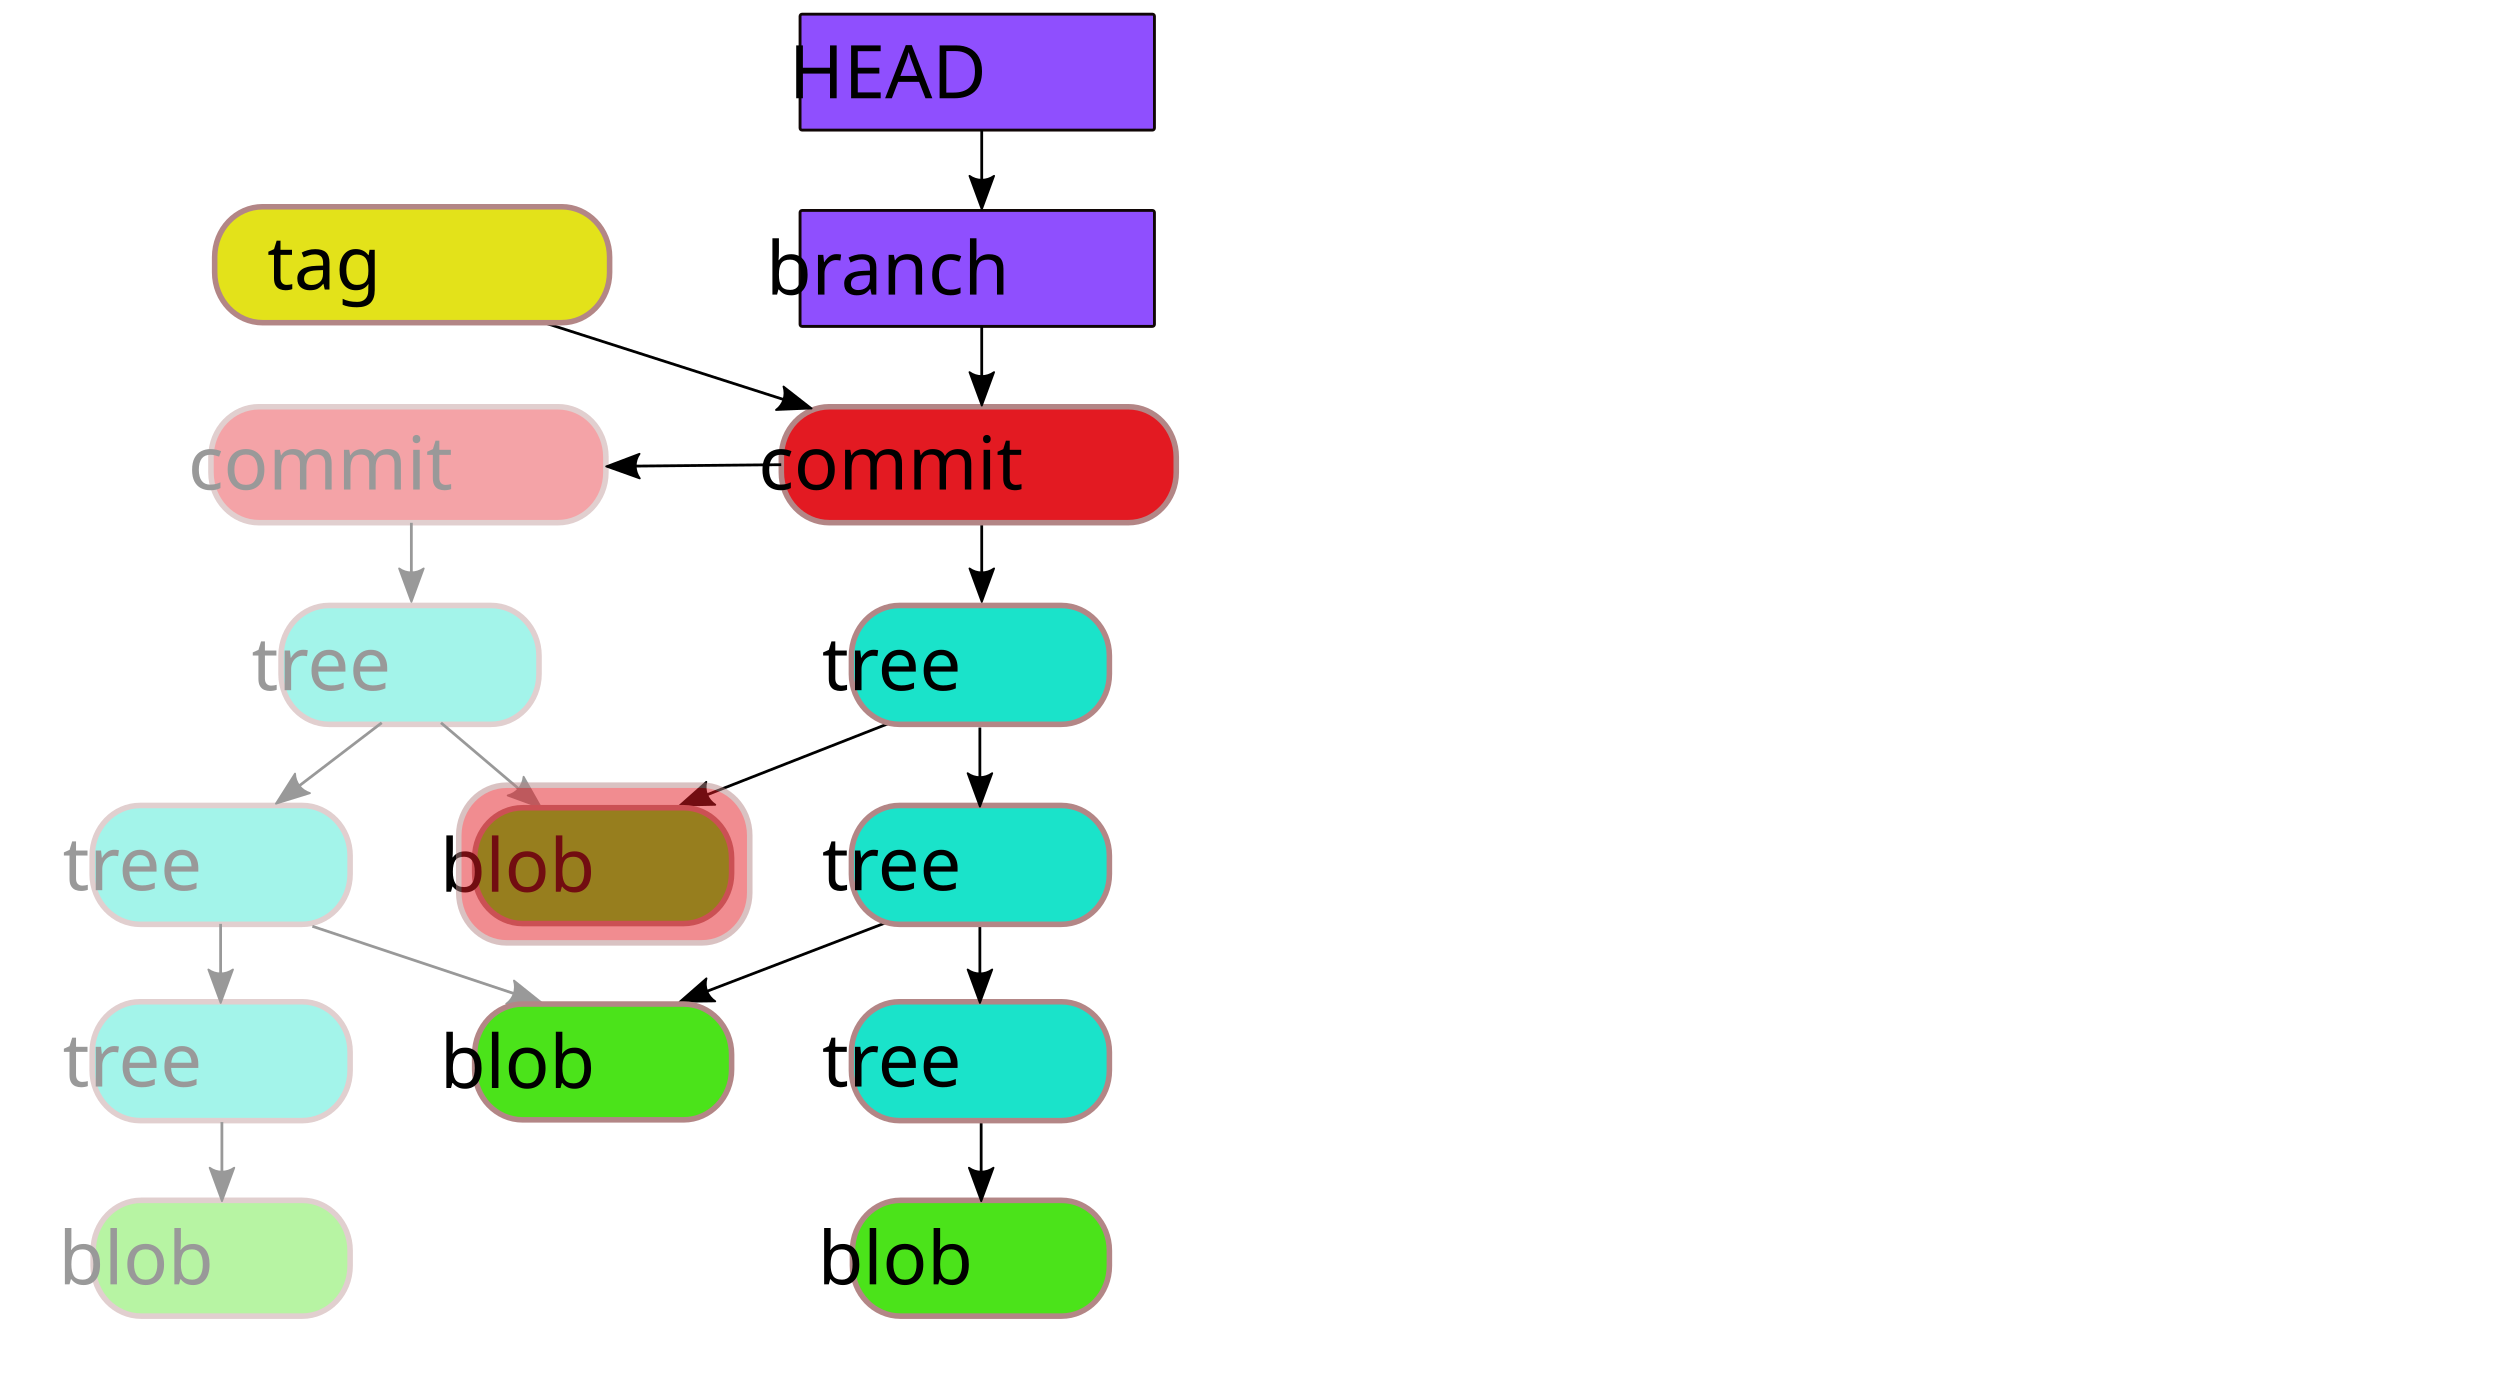
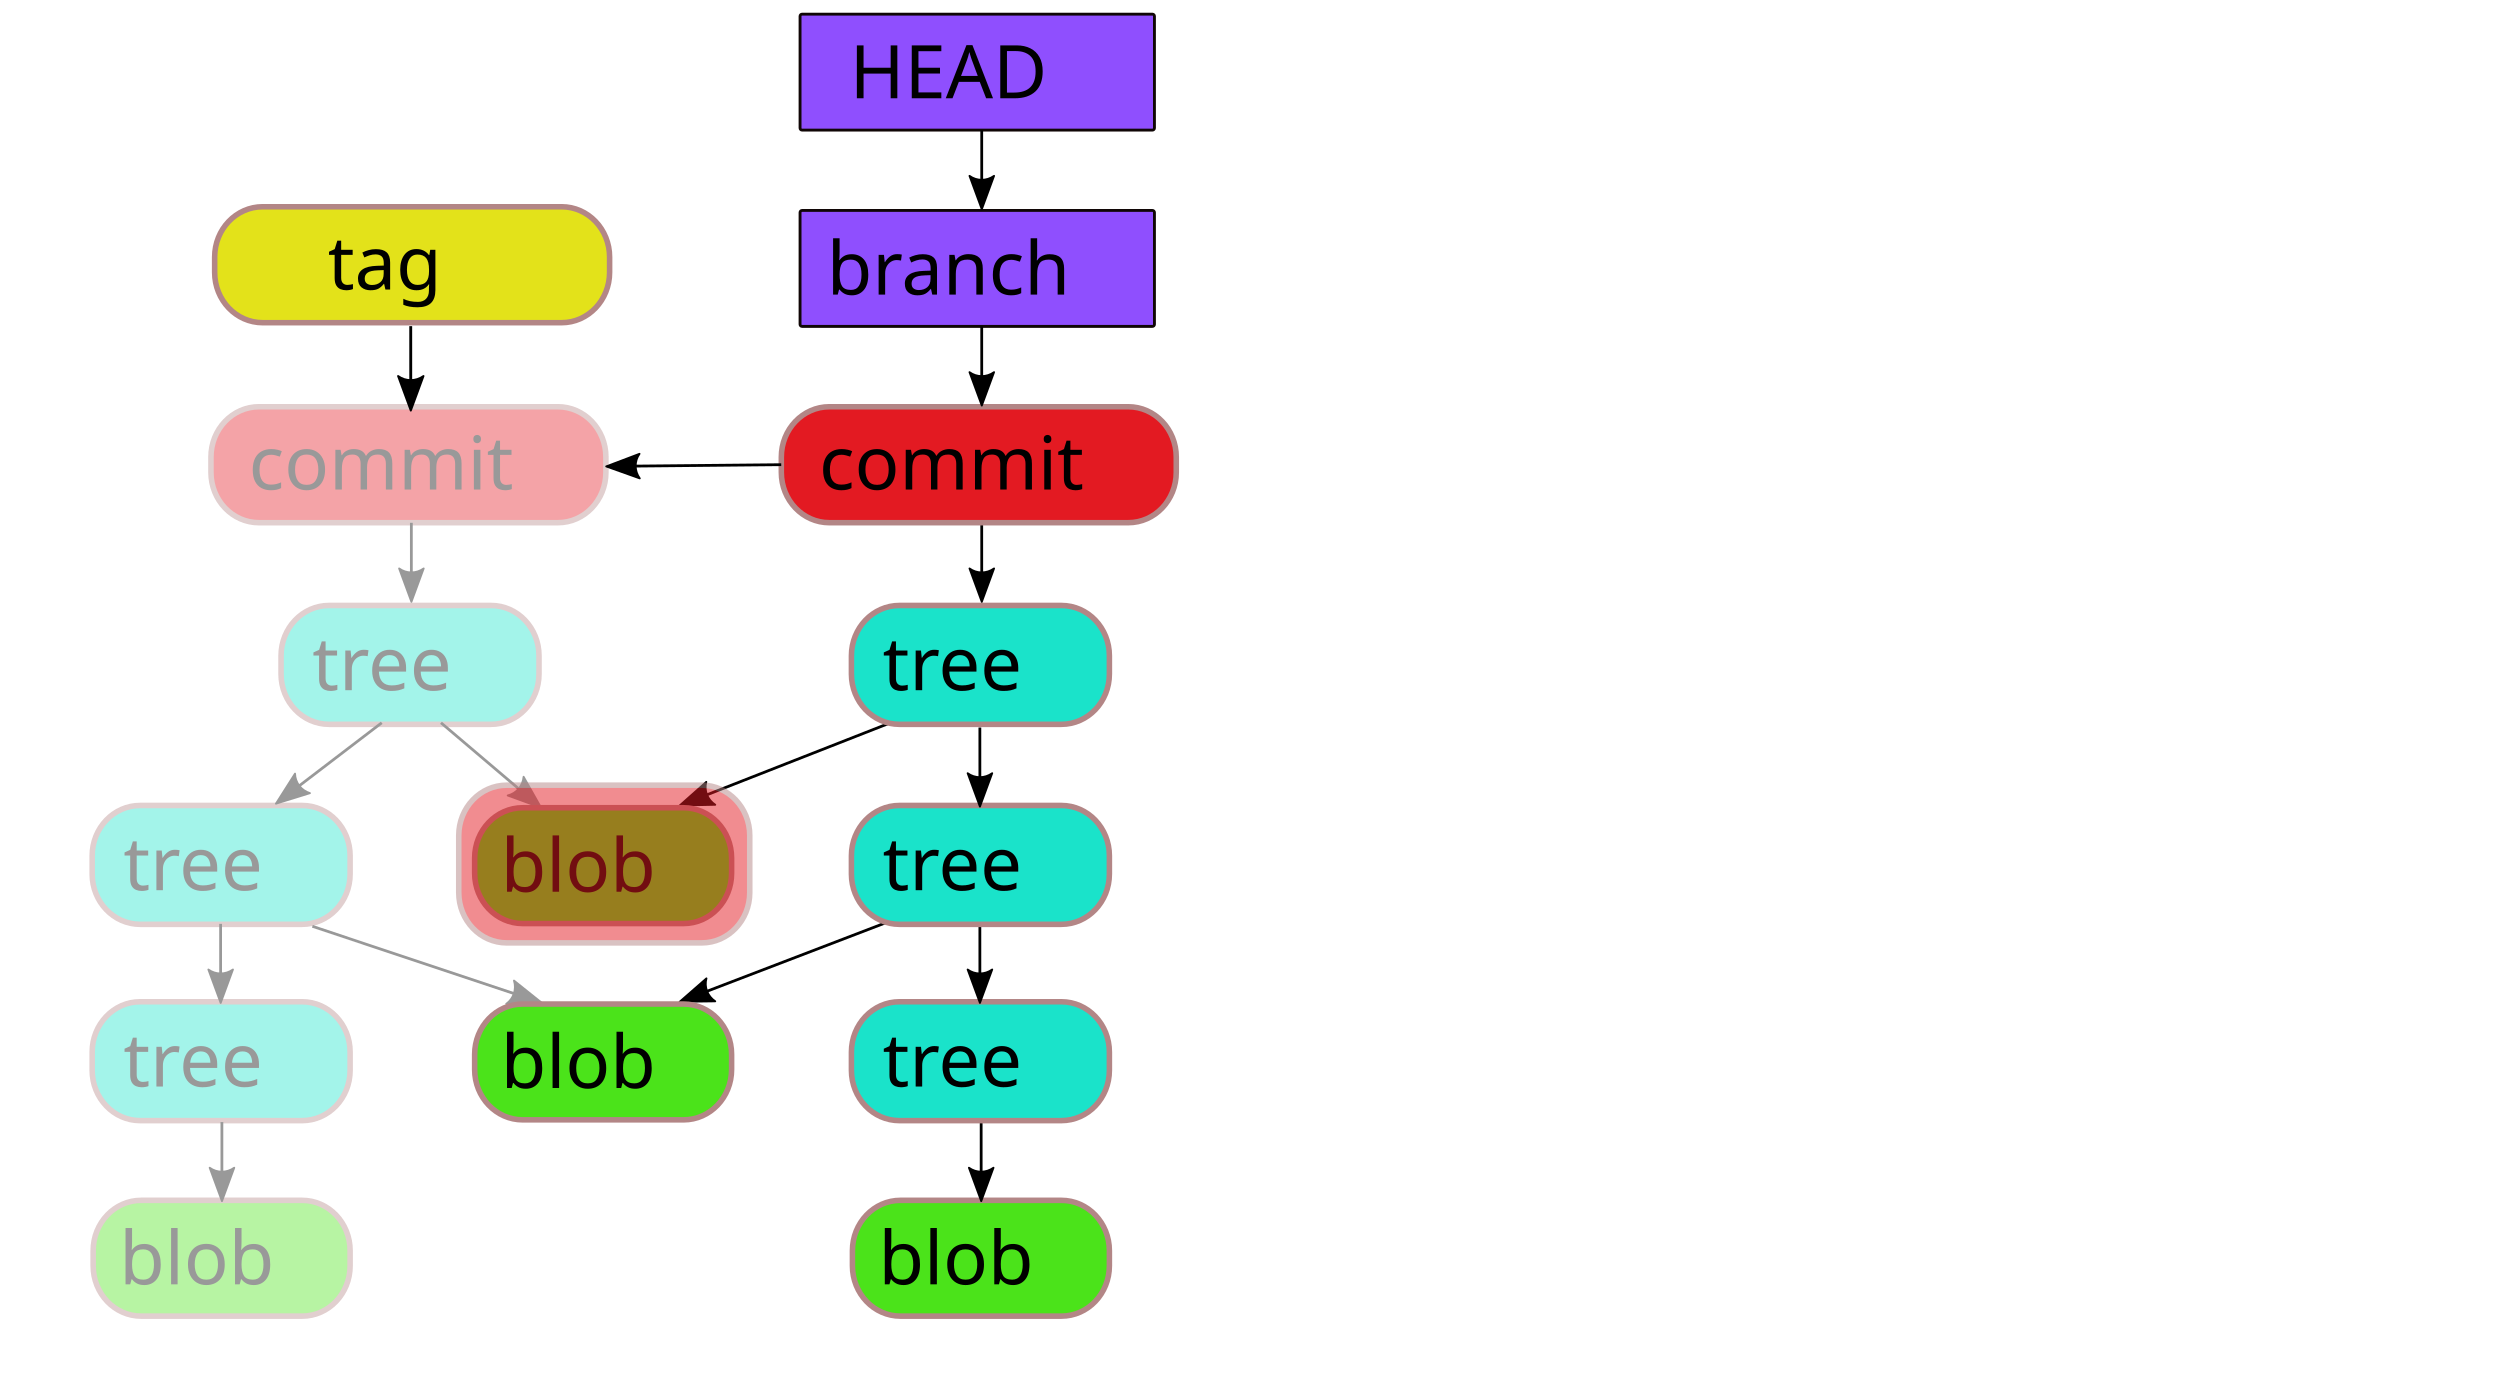
<svg xmlns="http://www.w3.org/2000/svg" width="1350" height="750" viewBox="0 0 1350 750" id="svg3459" version="1.1">
  <defs id="defs3461">
+     <marker style="overflow:visible" id="marker15177" refX="0" refY="0" orient="auto">
+       <path transform="matrix(-1.1,0,0,-1.1,-1.1,0)" d="M 8.719,4.034 -2.207,0.016 8.719,-4.002 c -1.745,2.372 -1.735,5.617 -6e-7,8.035 z" style="fill:#000000;fill-opacity:1;fill-rule:evenodd;stroke:#000000;stroke-width:0.625;stroke-linejoin:round;stroke-opacity:1" id="path15175" />
+     </marker>
    <marker orient="auto" refY="0" refX="0" id="marker7753" style="overflow:visible">
      <path id="path7755" style="fill:#000000;fill-opacity:1;fill-rule:evenodd;stroke:#000000;stroke-width:0.625;stroke-linejoin:round;stroke-opacity:1" d="M 8.719,4.034 -2.207,0.016 8.719,-4.002 c -1.745,2.372 -1.735,5.617 -6e-7,8.035 z" transform="matrix(-1.1,0,0,-1.1,-1.1,0)" />
    </marker>
    <marker style="overflow:visible" id="marker7669" refX="0" refY="0" orient="auto">
      <path transform="matrix(-1.1,0,0,-1.1,-1.1,0)" d="M 8.719,4.034 -2.207,0.016 8.719,-4.002 c -1.745,2.372 -1.735,5.617 -6e-7,8.035 z" style="fill:#000000;fill-opacity:1;fill-rule:evenodd;stroke:#000000;stroke-width:0.625;stroke-linejoin:round;stroke-opacity:1" id="path7671" />
    </marker>
    <marker orient="auto" refY="0" refX="0" id="marker6457" style="overflow:visible">
      <path id="path6459" style="fill:#000000;fill-opacity:1;fill-rule:evenodd;stroke:#000000;stroke-width:0.625;stroke-linejoin:round;stroke-opacity:1" d="M 8.719,4.034 -2.207,0.016 8.719,-4.002 c -1.745,2.372 -1.735,5.617 -6e-7,8.035 z" transform="matrix(-1.1,0,0,-1.1,-1.1,0)" />
    </marker>
    <marker style="overflow:visible" id="marker6379" refX="0" refY="0" orient="auto">
      <path transform="matrix(-1.1,0,0,-1.1,-1.1,0)" d="M 8.719,4.034 -2.207,0.016 8.719,-4.002 c -1.745,2.372 -1.735,5.617 -6e-7,8.035 z" style="fill:#000000;fill-opacity:1;fill-rule:evenodd;stroke:#000000;stroke-width:0.625;stroke-linejoin:round;stroke-opacity:1" id="path6381" />
    </marker>
    <marker style="overflow:visible" id="marker6309" refX="0" refY="0" orient="auto">
      <path transform="matrix(-1.1,0,0,-1.1,-1.1,0)" d="M 8.719,4.034 -2.207,0.016 8.719,-4.002 c -1.745,2.372 -1.735,5.617 -6e-7,8.035 z" style="fill:#000000;fill-opacity:1;fill-rule:evenodd;stroke:#000000;stroke-width:0.625;stroke-linejoin:round;stroke-opacity:1" id="path6311" />
    </marker>
    <marker style="overflow:visible" id="marker5705" refX="0" refY="0" orient="auto">
      <path transform="matrix(-1.1,0,0,-1.1,-1.1,0)" d="M 8.719,4.034 -2.207,0.016 8.719,-4.002 c -1.745,2.372 -1.735,5.617 -6e-7,8.035 z" style="fill:#000000;fill-opacity:1;fill-rule:evenodd;stroke:#000000;stroke-width:0.625;stroke-linejoin:round;stroke-opacity:1" id="path5707" />
    </marker>
    <marker orient="auto" refY="0" refX="0" id="marker4635" style="overflow:visible">
      <path id="path4637" style="fill:#000000;fill-opacity:1;fill-rule:evenodd;stroke:#000000;stroke-width:0.625;stroke-linejoin:round;stroke-opacity:1" d="M 8.719,4.034 -2.207,0.016 8.719,-4.002 c -1.745,2.372 -1.735,5.617 -6e-7,8.035 z" transform="matrix(-1.1,0,0,-1.1,-1.1,0)" />
    </marker>
    <marker style="overflow:visible" id="marker4587" refX="0" refY="0" orient="auto">
      <path transform="matrix(-1.1,0,0,-1.1,-1.1,0)" d="M 8.719,4.034 -2.207,0.016 8.719,-4.002 c -1.745,2.372 -1.735,5.617 -6e-7,8.035 z" style="fill:#000000;fill-opacity:1;fill-rule:evenodd;stroke:#000000;stroke-width:0.625;stroke-linejoin:round;stroke-opacity:1" id="path4589" />
    </marker>
    <marker style="overflow:visible" id="marker4547" refX="0" refY="0" orient="auto">
      <path transform="matrix(-1.1,0,0,-1.1,-1.1,0)" d="M 8.719,4.034 -2.207,0.016 8.719,-4.002 c -1.745,2.372 -1.735,5.617 -6e-7,8.035 z" style="fill:#000000;fill-opacity:1;fill-rule:evenodd;stroke:#000000;stroke-width:0.625;stroke-linejoin:round;stroke-opacity:1" id="path4549" />
    </marker>
    <marker style="overflow:visible" id="marker10796-1" refX="0" refY="0" orient="auto">
      <path transform="matrix(-1.1,0,0,-1.1,-1.1,0)" d="M 8.719,4.034 -2.207,0.016 8.719,-4.002 c -1.745,2.372 -1.735,5.617 -6e-7,8.035 z" style="fill:#000000;fill-opacity:1;fill-rule:evenodd;stroke:#000000;stroke-width:0.625;stroke-linejoin:round;stroke-opacity:1" id="path10798-8" />
    </marker>
    <marker orient="auto" refY="0" refX="0" id="marker12210" style="overflow:visible">
      <path id="path12212" style="fill:#000000;fill-opacity:1;fill-rule:evenodd;stroke:#000000;stroke-width:0.625;stroke-linejoin:round;stroke-opacity:1" d="M 8.719,4.034 -2.207,0.016 8.719,-4.002 c -1.745,2.372 -1.735,5.617 -6e-7,8.035 z" transform="matrix(-1.1,0,0,-1.1,-1.1,0)" />
    </marker>
    <marker orient="auto" refY="0" refX="0" id="marker12210-7" style="overflow:visible">
      <path id="path12212-5" style="fill:#000000;fill-opacity:1;fill-rule:evenodd;stroke:#000000;stroke-width:0.625;stroke-linejoin:round;stroke-opacity:1" d="M 8.719,4.034 -2.207,0.016 8.719,-4.002 c -1.745,2.372 -1.735,5.617 -6e-7,8.035 z" transform="matrix(-1.1,0,0,-1.1,-1.1,0)" />
    </marker>
+     <marker style="overflow:visible" id="marker15177-3" refX="0" refY="0" orient="auto">
+       <path transform="matrix(-1.1,0,0,-1.1,-1.1,0)" d="M 8.719,4.034 -2.207,0.016 8.719,-4.002 c -1.745,2.372 -1.735,5.617 -6e-7,8.035 z" style="fill:#000000;fill-opacity:1;fill-rule:evenodd;stroke:#000000;stroke-width:0.625;stroke-linejoin:round;stroke-opacity:1" id="path15175-6" />
+     </marker>
  </defs>
  <g id="layer1" transform="translate(0,-302.3622)">
    <g id="g3659" style="opacity:0.4">
      <g id="g3825">
        <rect ry="27.163" rx="25.911" y="950.542" x="50.312" height="62.535" width="138.75" id="rect6905-7-9" style="opacity:1;fill:#4be31a;fill-opacity:1;stroke:#b38686;stroke-width:3;stroke-linejoin:round;stroke-miterlimit:4;stroke-dasharray:none;stroke-opacity:1" />
-         <text xml:space="preserve" style="font-style:normal;font-weight:normal;font-size:40px;line-height:125%;font-family:sans-serif;text-align:center;letter-spacing:0px;word-spacing:0px;text-anchor:middle;fill:#000000;fill-opacity:1;stroke:none;stroke-width:1px;stroke-linecap:butt;stroke-linejoin:miter;stroke-opacity:1" x="120.289" y="995.889" id="text3776">
-           <tspan id="tspan3778" x="120.289" y="995.889">blob</tspan>
+         <text xml:space="preserve" style="font-style:normal;font-weight:normal;line-height:0%;font-family:sans-serif;text-align:center;letter-spacing:0px;word-spacing:0px;text-anchor:middle;fill:#000000;fill-opacity:1;stroke:none;stroke-width:1px;stroke-linecap:butt;stroke-linejoin:miter;stroke-opacity:1" x="120.289" y="995.889" id="text3776">
+           <tspan id="tspan3778" x="120.289" y="995.889" style="font-size:40px;line-height:1.25">blob</tspan>
        </text>
      </g>
      <g id="g3833">
        <rect style="opacity:1;fill:#1ae3ca;fill-opacity:1;stroke:#b38686;stroke-width:3;stroke-linejoin:round;stroke-miterlimit:4;stroke-dasharray:none;stroke-opacity:1" id="rect6889" width="139.294" height="64.186" x="49.768" y="843.311" rx="25.911" ry="27.163" />
-         <text xml:space="preserve" style="font-style:normal;font-weight:normal;font-size:40px;line-height:125%;font-family:sans-serif;letter-spacing:0px;word-spacing:0px;fill:#000000;fill-opacity:1;stroke:none;stroke-width:1px;stroke-linecap:butt;stroke-linejoin:miter;stroke-opacity:1" x="118.292" y="889.081" id="text3789">
-           <tspan style="text-align:center;text-anchor:middle" id="tspan3791" x="118.292" y="889.081">tree</tspan>
+         <text xml:space="preserve" style="font-style:normal;font-weight:normal;line-height:0%;font-family:sans-serif;letter-spacing:0px;word-spacing:0px;fill:#000000;fill-opacity:1;stroke:none;stroke-width:1px;stroke-linecap:butt;stroke-linejoin:miter;stroke-opacity:1" x="118.292" y="889.081" id="text3789">
+           <tspan style="font-size:40px;line-height:1.25;text-align:center;text-anchor:middle" id="tspan3791" x="118.292" y="889.081">tree</tspan>
        </text>
      </g>
      <g transform="translate(0,-106)" id="g3838">
        <rect ry="27.163" rx="25.911" y="843.311" x="49.768" height="64.186" width="139.294" id="rect3840" style="opacity:1;fill:#1ae3ca;fill-opacity:1;stroke:#b38686;stroke-width:3;stroke-linejoin:round;stroke-miterlimit:4;stroke-dasharray:none;stroke-opacity:1" />
-         <text id="text3842" y="889.081" x="118.292" style="font-style:normal;font-weight:normal;font-size:40px;line-height:125%;font-family:sans-serif;letter-spacing:0px;word-spacing:0px;fill:#000000;fill-opacity:1;stroke:none;stroke-width:1px;stroke-linecap:butt;stroke-linejoin:miter;stroke-opacity:1" xml:space="preserve">
-           <tspan y="889.081" x="118.292" id="tspan3844" style="text-align:center;text-anchor:middle">tree</tspan>
+         <text id="text3842" y="889.081" x="118.292" style="font-style:normal;font-weight:normal;line-height:0%;font-family:sans-serif;letter-spacing:0px;word-spacing:0px;fill:#000000;fill-opacity:1;stroke:none;stroke-width:1px;stroke-linecap:butt;stroke-linejoin:miter;stroke-opacity:1" xml:space="preserve">
+           <tspan y="889.081" x="118.292" id="tspan3844" style="font-size:40px;line-height:1.25;text-align:center;text-anchor:middle">tree</tspan>
        </text>
      </g>
      <g id="g3846" transform="translate(102,-214)">
        <rect style="opacity:1;fill:#1ae3ca;fill-opacity:1;stroke:#b38686;stroke-width:3;stroke-linejoin:round;stroke-miterlimit:4;stroke-dasharray:none;stroke-opacity:1" id="rect3848" width="139.294" height="64.186" x="49.768" y="843.311" rx="25.911" ry="27.163" />
-         <text xml:space="preserve" style="font-style:normal;font-weight:normal;font-size:40px;line-height:125%;font-family:sans-serif;letter-spacing:0px;word-spacing:0px;fill:#000000;fill-opacity:1;stroke:none;stroke-width:1px;stroke-linecap:butt;stroke-linejoin:miter;stroke-opacity:1" x="118.292" y="889.081" id="text3850">
-           <tspan style="text-align:center;text-anchor:middle" id="tspan3852" x="118.292" y="889.081">tree</tspan>
+         <text xml:space="preserve" style="font-style:normal;font-weight:normal;line-height:0%;font-family:sans-serif;letter-spacing:0px;word-spacing:0px;fill:#000000;fill-opacity:1;stroke:none;stroke-width:1px;stroke-linecap:butt;stroke-linejoin:miter;stroke-opacity:1" x="118.292" y="889.081" id="text3850">
+           <tspan style="font-size:40px;line-height:1.25;text-align:center;text-anchor:middle" id="tspan3852" x="118.292" y="889.081">tree</tspan>
        </text>
      </g>
      <g id="g3891">
        <rect style="opacity:1;fill:#e31a22;fill-opacity:1;stroke:#b38686;stroke-width:3;stroke-linejoin:round;stroke-miterlimit:4;stroke-dasharray:none;stroke-opacity:1" id="rect5641-3" width="213.264" height="62.611" x="113.918" y="522.007" rx="25.911" ry="27.163" />
-         <text xml:space="preserve" style="font-style:normal;font-weight:normal;font-size:40px;line-height:125%;font-family:sans-serif;letter-spacing:0px;word-spacing:0px;fill:#000000;fill-opacity:1;stroke:none;stroke-width:1px;stroke-linecap:butt;stroke-linejoin:miter;stroke-opacity:1" x="219.81" y="566.698" id="text3876">
-           <tspan id="tspan3878" x="219.81" y="566.698" style="text-align:center;text-anchor:middle">commit</tspan>
+         <text xml:space="preserve" style="font-style:normal;font-weight:normal;line-height:0%;font-family:sans-serif;letter-spacing:0px;word-spacing:0px;fill:#000000;fill-opacity:1;stroke:none;stroke-width:1px;stroke-linecap:butt;stroke-linejoin:miter;stroke-opacity:1" x="219.81" y="566.698" id="text3876">
+           <tspan id="tspan3878" x="219.81" y="566.698" style="font-size:40px;line-height:1.25;text-align:center;text-anchor:middle">commit</tspan>
        </text>
      </g>
      <path id="path12208-7" d="m 119.825,908.273 0.008,40.706" style="opacity:1;fill:none;fill-rule:evenodd;stroke:#000000;stroke-width:1.5;stroke-linecap:butt;stroke-linejoin:miter;stroke-miterlimit:4;stroke-dasharray:none;stroke-opacity:1;marker-end:url(#marker12210-7)" />
      <path style="opacity:1;fill:none;fill-rule:evenodd;stroke:#000000;stroke-width:1.5;stroke-linecap:butt;stroke-linejoin:miter;stroke-miterlimit:4;stroke-dasharray:none;stroke-opacity:1;marker-end:url(#marker12210-7)" d="m 119.127,801.233 0.008,40.706" id="path3927" />
      <path id="path3929" d="m 222.131,584.663 0.008,40.706" style="opacity:1;fill:none;fill-rule:evenodd;stroke:#000000;stroke-width:1.5;stroke-linecap:butt;stroke-linejoin:miter;stroke-miterlimit:4;stroke-dasharray:none;stroke-opacity:1;marker-end:url(#marker12210-7)" />
      <path style="opacity:1;fill:none;fill-rule:evenodd;stroke:#000000;stroke-width:1.5;stroke-linecap:butt;stroke-linejoin:miter;stroke-miterlimit:4;stroke-dasharray:none;stroke-opacity:1;marker-end:url(#marker12210-7)" d="m 238.131,692.663 52.528,44.613" id="path3937" />
      <path id="path3939" d="m 206.131,692.663 -55.55,42.443" style="opacity:1;fill:none;fill-rule:evenodd;stroke:#000000;stroke-width:1.5;stroke-linecap:butt;stroke-linejoin:miter;stroke-miterlimit:4;stroke-dasharray:none;stroke-opacity:1;marker-end:url(#marker12210-7)" />
      <path id="path3941" d="M 168.683,802.569 290.658,843.275" style="opacity:1;fill:none;fill-rule:evenodd;stroke:#000000;stroke-width:1.5;stroke-linecap:butt;stroke-linejoin:miter;stroke-miterlimit:4;stroke-dasharray:none;stroke-opacity:1;marker-end:url(#marker12210-7)" />
    </g>
  </g>
-   <g transform="translate(0,-302.3622)" id="g3415">
-     <g id="g8345">
-       <g transform="translate(410,0)" id="g3419">
+   <g transform="translate(0,-302.3622)" id="g3415" />
+   <g id="layer2">
+     <g id="g17821">
+       <g transform="translate(410,-302.3622)" id="g3419">
        <rect style="opacity:1;fill:#4be31a;fill-opacity:1;stroke:#b38686;stroke-width:3;stroke-linejoin:round;stroke-miterlimit:4;stroke-dasharray:none;stroke-opacity:1" id="rect3421" width="138.75" height="62.535" x="50.312" y="950.542" rx="25.911" ry="27.163" />
-         <text id="text3423" y="995.889" x="120.289" style="font-style:normal;font-weight:normal;font-size:40px;line-height:125%;font-family:sans-serif;text-align:center;letter-spacing:0px;word-spacing:0px;text-anchor:middle;fill:#000000;fill-opacity:1;stroke:none;stroke-width:1px;stroke-linecap:butt;stroke-linejoin:miter;stroke-opacity:1" xml:space="preserve">
-           <tspan y="995.889" x="120.289" id="tspan3425">blob</tspan>
+         <text id="text3423" y="995.889" x="120.289" style="font-style:normal;font-weight:normal;line-height:0%;font-family:sans-serif;text-align:center;letter-spacing:0px;word-spacing:0px;text-anchor:middle;fill:#000000;fill-opacity:1;stroke:none;stroke-width:1px;stroke-linecap:butt;stroke-linejoin:miter;stroke-opacity:1" xml:space="preserve">
+           <tspan y="995.889" x="120.289" id="tspan3425" style="font-size:40px;line-height:1.25">blob</tspan>
        </text>
      </g>
-       <path style="opacity:1;fill:none;fill-rule:evenodd;stroke:#000000;stroke-width:1.5;stroke-linecap:butt;stroke-linejoin:miter;stroke-miterlimit:4;stroke-dasharray:none;stroke-opacity:1;marker-end:url(#marker4635)" d="M 478.474,800.581 368.867,842.592" id="path4633" />
-       <path style="opacity:1;fill:none;fill-rule:evenodd;stroke:#000000;stroke-width:1.5;stroke-linecap:butt;stroke-linejoin:miter;stroke-miterlimit:4;stroke-dasharray:none;stroke-opacity:1;marker-end:url(#marker6309)" d="m 529.825,908.273 0.008,40.706" id="path3491" />
-       <g transform="translate(410,0)" id="g3427">
+       <path style="opacity:1;fill:none;fill-rule:evenodd;stroke:#000000;stroke-width:1.5;stroke-linecap:butt;stroke-linejoin:miter;stroke-miterlimit:4;stroke-dasharray:none;stroke-opacity:1;marker-end:url(#marker4635)" d="M 478.474,800.581 368.867,842.592" id="path4633" transform="translate(0,-302.3622)" />
+       <path style="opacity:1;fill:none;fill-rule:evenodd;stroke:#000000;stroke-width:1.5;stroke-linecap:butt;stroke-linejoin:miter;stroke-miterlimit:4;stroke-dasharray:none;stroke-opacity:1;marker-end:url(#marker6309)" d="m 529.825,908.273 0.008,40.706" id="path3491" transform="translate(0,-302.3622)" />
+       <g transform="translate(410,-302.3622)" id="g3427">
        <rect ry="27.163" rx="25.911" y="843.311" x="49.768" height="64.186" width="139.294" id="rect3429" style="opacity:1;fill:#1ae3ca;fill-opacity:1;stroke:#b38686;stroke-width:3;stroke-linejoin:round;stroke-miterlimit:4;stroke-dasharray:none;stroke-opacity:1" />
-         <text id="text3431" y="889.081" x="118.292" style="font-style:normal;font-weight:normal;font-size:40px;line-height:125%;font-family:sans-serif;letter-spacing:0px;word-spacing:0px;fill:#000000;fill-opacity:1;stroke:none;stroke-width:1px;stroke-linecap:butt;stroke-linejoin:miter;stroke-opacity:1" xml:space="preserve">
-           <tspan y="889.081" x="118.292" id="tspan3433" style="text-align:center;text-anchor:middle">tree</tspan>
+         <text id="text3431" y="889.081" x="118.292" style="font-style:normal;font-weight:normal;line-height:0%;font-family:sans-serif;letter-spacing:0px;word-spacing:0px;fill:#000000;fill-opacity:1;stroke:none;stroke-width:1px;stroke-linecap:butt;stroke-linejoin:miter;stroke-opacity:1" xml:space="preserve">
+           <tspan y="889.081" x="118.292" id="tspan3433" style="font-size:40px;line-height:1.25;text-align:center;text-anchor:middle">tree</tspan>
        </text>
      </g>
-       <path id="path3493" d="m 529.127,801.233 0.008,40.706" style="opacity:1;fill:none;fill-rule:evenodd;stroke:#000000;stroke-width:1.5;stroke-linecap:butt;stroke-linejoin:miter;stroke-miterlimit:4;stroke-dasharray:none;stroke-opacity:1;marker-end:url(#marker4587)" />
-       <g id="g3435" transform="translate(410,-106)">
+       <path id="path3493" d="m 529.127,801.233 0.008,40.706" style="opacity:1;fill:none;fill-rule:evenodd;stroke:#000000;stroke-width:1.5;stroke-linecap:butt;stroke-linejoin:miter;stroke-miterlimit:4;stroke-dasharray:none;stroke-opacity:1;marker-end:url(#marker4587)" transform="translate(0,-302.3622)" />
+       <g id="g3435" transform="translate(410,-408.3622)">
        <rect style="opacity:1;fill:#1ae3ca;fill-opacity:1;stroke:#b38686;stroke-width:3;stroke-linejoin:round;stroke-miterlimit:4;stroke-dasharray:none;stroke-opacity:1" id="rect3437" width="139.294" height="64.186" x="49.768" y="843.311" rx="25.911" ry="27.163" />
-         <text xml:space="preserve" style="font-style:normal;font-weight:normal;font-size:40px;line-height:125%;font-family:sans-serif;letter-spacing:0px;word-spacing:0px;fill:#000000;fill-opacity:1;stroke:none;stroke-width:1px;stroke-linecap:butt;stroke-linejoin:miter;stroke-opacity:1" x="118.292" y="889.081" id="text3439">
-           <tspan style="text-align:center;text-anchor:middle" id="tspan3441" x="118.292" y="889.081">tree</tspan>
+         <text xml:space="preserve" style="font-style:normal;font-weight:normal;line-height:0%;font-family:sans-serif;letter-spacing:0px;word-spacing:0px;fill:#000000;fill-opacity:1;stroke:none;stroke-width:1px;stroke-linecap:butt;stroke-linejoin:miter;stroke-opacity:1" x="118.292" y="889.081" id="text3439">
+           <tspan style="font-size:40px;line-height:1.25;text-align:center;text-anchor:middle" id="tspan3441" x="118.292" y="889.081">tree</tspan>
        </text>
      </g>
-       <path id="path5703" d="M 480.105,692.949 368.867,736.592" style="opacity:1;fill:none;fill-rule:evenodd;stroke:#000000;stroke-width:1.5;stroke-linecap:butt;stroke-linejoin:miter;stroke-miterlimit:4;stroke-dasharray:none;stroke-opacity:1;marker-end:url(#marker5705)" />
-       <g transform="translate(410,-214)" id="g3443">
+       <path id="path5703" d="M 480.105,692.949 368.867,736.592" style="opacity:1;fill:none;fill-rule:evenodd;stroke:#000000;stroke-width:1.5;stroke-linecap:butt;stroke-linejoin:miter;stroke-miterlimit:4;stroke-dasharray:none;stroke-opacity:1;marker-end:url(#marker5705)" transform="translate(0,-302.3622)" />
+       <g transform="translate(410,-516.3622)" id="g3443">
        <rect ry="27.163" rx="25.911" y="843.311" x="49.768" height="64.186" width="139.294" id="rect3445" style="opacity:1;fill:#1ae3ca;fill-opacity:1;stroke:#b38686;stroke-width:3;stroke-linejoin:round;stroke-miterlimit:4;stroke-dasharray:none;stroke-opacity:1" />
-         <text id="text3447" y="889.081" x="118.292" style="font-style:normal;font-weight:normal;font-size:40px;line-height:125%;font-family:sans-serif;letter-spacing:0px;word-spacing:0px;fill:#000000;fill-opacity:1;stroke:none;stroke-width:1px;stroke-linecap:butt;stroke-linejoin:miter;stroke-opacity:1" xml:space="preserve">
-           <tspan y="889.081" x="118.292" id="tspan3449" style="text-align:center;text-anchor:middle">tree</tspan>
+         <text id="text3447" y="889.081" x="118.292" style="font-style:normal;font-weight:normal;line-height:0%;font-family:sans-serif;letter-spacing:0px;word-spacing:0px;fill:#000000;fill-opacity:1;stroke:none;stroke-width:1px;stroke-linecap:butt;stroke-linejoin:miter;stroke-opacity:1" xml:space="preserve">
+           <tspan y="889.081" x="118.292" id="tspan3449" style="font-size:40px;line-height:1.25;text-align:center;text-anchor:middle">tree</tspan>
        </text>
      </g>
-       <path style="opacity:1;fill:none;fill-rule:evenodd;stroke:#000000;stroke-width:1.5;stroke-linecap:butt;stroke-linejoin:miter;stroke-miterlimit:4;stroke-dasharray:none;stroke-opacity:1;marker-end:url(#marker6379)" d="m 530.131,584.663 0.008,40.706" id="path3495" />
-       <g transform="translate(308,0)" id="g3467">
+       <path style="opacity:1;fill:none;fill-rule:evenodd;stroke:#000000;stroke-width:1.5;stroke-linecap:butt;stroke-linejoin:miter;stroke-miterlimit:4;stroke-dasharray:none;stroke-opacity:1;marker-end:url(#marker6379)" d="m 530.131,584.663 0.008,40.706" id="path3495" transform="translate(0,-302.3622)" />
+       <g transform="translate(308,-302.3622)" id="g3467">
        <rect ry="27.163" rx="25.911" y="522.007" x="113.918" height="62.611" width="213.264" id="rect3469" style="opacity:1;fill:#e31a22;fill-opacity:1;stroke:#b38686;stroke-width:3;stroke-linejoin:round;stroke-miterlimit:4;stroke-dasharray:none;stroke-opacity:1" />
-         <text id="text3471" y="566.698" x="219.81" style="font-style:normal;font-weight:normal;font-size:40px;line-height:125%;font-family:sans-serif;letter-spacing:0px;word-spacing:0px;fill:#000000;fill-opacity:1;stroke:none;stroke-width:1px;stroke-linecap:butt;stroke-linejoin:miter;stroke-opacity:1" xml:space="preserve">
-           <tspan style="text-align:center;text-anchor:middle" y="566.698" x="219.81" id="tspan3473">commit</tspan>
+         <text id="text3471" y="566.698" x="219.81" style="font-style:normal;font-weight:normal;line-height:0%;font-family:sans-serif;letter-spacing:0px;word-spacing:0px;fill:#000000;fill-opacity:1;stroke:none;stroke-width:1px;stroke-linecap:butt;stroke-linejoin:miter;stroke-opacity:1" xml:space="preserve">
+           <tspan style="font-size:40px;line-height:1.25;text-align:center;text-anchor:middle" y="566.698" x="219.81" id="tspan3473">commit</tspan>
        </text>
      </g>
-       <g id="g3475" transform="translate(82,-106)">
+       <g id="g3475" transform="translate(82,-408.3622)">
        <rect rx="1.091" y="522.007" x="350.029" height="62.611" width="191.369" id="rect3477" style="opacity:1;fill:#8f4ffe;fill-opacity:1;stroke:#100606;stroke-width:1.556;stroke-linejoin:miter;stroke-miterlimit:4;stroke-dasharray:none;stroke-dashoffset:0;stroke-opacity:1" />
-         <text id="text3479" y="567.431" x="444.198" style="font-style:normal;font-weight:normal;font-size:40px;line-height:125%;font-family:sans-serif;text-align:center;letter-spacing:0px;word-spacing:0px;text-anchor:middle;fill:#000000;fill-opacity:1;stroke:none;stroke-width:1px;stroke-linecap:butt;stroke-linejoin:miter;stroke-opacity:1" xml:space="preserve">
-           <tspan y="567.431" x="444.198" id="tspan3481">branch</tspan>
+         <text id="text3479" y="567.431" x="444.198" style="font-style:normal;font-weight:normal;line-height:0%;font-family:sans-serif;text-align:center;letter-spacing:0px;word-spacing:0px;text-anchor:middle;fill:#000000;fill-opacity:1;stroke:none;stroke-width:1px;stroke-linecap:butt;stroke-linejoin:miter;stroke-opacity:1" xml:space="preserve">
+           <tspan y="567.431" x="444.198" id="tspan3481" style="font-size:40px;line-height:1.25">branch</tspan>
        </text>
      </g>
-       <g transform="translate(82,-212)" id="g3483">
+       <g transform="translate(82,-514.3622)" id="g3483">
        <rect style="opacity:1;fill:#8f4ffe;fill-opacity:1;stroke:#100606;stroke-width:1.556;stroke-linejoin:miter;stroke-miterlimit:4;stroke-dasharray:none;stroke-dashoffset:0;stroke-opacity:1" id="rect3485" width="191.369" height="62.611" x="350.029" y="522.007" rx="1.091" />
-         <text xml:space="preserve" style="font-style:normal;font-weight:normal;font-size:40px;line-height:125%;font-family:sans-serif;letter-spacing:0px;word-spacing:0px;fill:#000000;fill-opacity:1;stroke:none;stroke-width:1px;stroke-linecap:butt;stroke-linejoin:miter;stroke-opacity:1" x="444.198" y="567.431" id="text3487">
-           <tspan id="tspan3489" x="444.198" y="567.431" style="text-align:center;text-anchor:middle">HEAD</tspan>
+         <text xml:space="preserve" style="font-style:normal;font-weight:normal;line-height:0%;font-family:sans-serif;letter-spacing:0px;word-spacing:0px;fill:#000000;fill-opacity:1;stroke:none;stroke-width:1px;stroke-linecap:butt;stroke-linejoin:miter;stroke-opacity:1" x="444.198" y="567.431" id="text3487">
+           <tspan id="tspan3489" x="444.198" y="567.431" style="font-size:40px;line-height:1.25;text-align:center;text-anchor:middle">HEAD</tspan>
        </text>
      </g>
-       <path id="path3497" d="m 530.131,478.663 0.008,40.706" style="opacity:1;fill:none;fill-rule:evenodd;stroke:#000000;stroke-width:1.5;stroke-linecap:butt;stroke-linejoin:miter;stroke-miterlimit:4;stroke-dasharray:none;stroke-opacity:1;marker-end:url(#marker7669)" />
-       <path style="opacity:1;fill:none;fill-rule:evenodd;stroke:#000000;stroke-width:1.5;stroke-linecap:butt;stroke-linejoin:miter;stroke-miterlimit:4;stroke-dasharray:none;stroke-opacity:1;marker-end:url(#marker12210-7)" d="m 530.131,372.663 0.008,40.706" id="path3499" />
-       <path style="opacity:1;fill:none;fill-rule:evenodd;stroke:#000000;stroke-width:1.5;stroke-linecap:butt;stroke-linejoin:miter;stroke-miterlimit:4;stroke-dasharray:none;stroke-opacity:1;marker-end:url(#marker4547)" d="m 529.127,695.233 0.008,40.706" id="path3553" />
-       <g transform="translate(206,-106)" id="g3856">
+       <path id="path3497" d="m 530.131,478.663 0.008,40.706" style="opacity:1;fill:none;fill-rule:evenodd;stroke:#000000;stroke-width:1.5;stroke-linecap:butt;stroke-linejoin:miter;stroke-miterlimit:4;stroke-dasharray:none;stroke-opacity:1;marker-end:url(#marker7669)" transform="translate(0,-302.3622)" />
+       <path style="opacity:1;fill:none;fill-rule:evenodd;stroke:#000000;stroke-width:1.5;stroke-linecap:butt;stroke-linejoin:miter;stroke-miterlimit:4;stroke-dasharray:none;stroke-opacity:1;marker-end:url(#marker15177)" d="m 530.131,372.663 0.008,40.706" id="path3499" transform="translate(0,-302.3622)" />
+       <path style="opacity:1;fill:none;fill-rule:evenodd;stroke:#000000;stroke-width:1.5;stroke-linecap:butt;stroke-linejoin:miter;stroke-miterlimit:4;stroke-dasharray:none;stroke-opacity:1;marker-end:url(#marker4547)" d="m 529.127,695.233 0.008,40.706" id="path3553" transform="translate(0,-302.3622)" />
+       <g transform="translate(206,-408.3622)" id="g3856">
        <rect style="opacity:1;fill:#4be31a;fill-opacity:1;stroke:#b38686;stroke-width:3;stroke-linejoin:round;stroke-miterlimit:4;stroke-dasharray:none;stroke-opacity:1" id="rect3858" width="138.75" height="62.535" x="50.312" y="950.542" rx="25.911" ry="27.163" />
-         <text id="text3860" y="995.889" x="120.289" style="font-style:normal;font-weight:normal;font-size:40px;line-height:125%;font-family:sans-serif;text-align:center;letter-spacing:0px;word-spacing:0px;text-anchor:middle;fill:#000000;fill-opacity:1;stroke:none;stroke-width:1px;stroke-linecap:butt;stroke-linejoin:miter;stroke-opacity:1" xml:space="preserve">
-           <tspan y="995.889" x="120.289" id="tspan3862">blob</tspan>
+         <text id="text3860" y="995.889" x="120.289" style="font-style:normal;font-weight:normal;line-height:0%;font-family:sans-serif;text-align:center;letter-spacing:0px;word-spacing:0px;text-anchor:middle;fill:#000000;fill-opacity:1;stroke:none;stroke-width:1px;stroke-linecap:butt;stroke-linejoin:miter;stroke-opacity:1" xml:space="preserve">
+           <tspan y="995.889" x="120.289" id="tspan3862" style="font-size:40px;line-height:1.25">blob</tspan>
        </text>
      </g>
-       <g id="g3866" transform="translate(206,-212)">
+       <g id="g3866" transform="translate(206,-514.3622)">
        <rect ry="27.163" rx="25.911" y="950.542" x="50.312" height="62.535" width="138.75" id="rect3868" style="opacity:1;fill:#4be31a;fill-opacity:1;stroke:#b38686;stroke-width:3;stroke-linejoin:round;stroke-miterlimit:4;stroke-dasharray:none;stroke-opacity:1" />
-         <text xml:space="preserve" style="font-style:normal;font-weight:normal;font-size:40px;line-height:125%;font-family:sans-serif;text-align:center;letter-spacing:0px;word-spacing:0px;text-anchor:middle;fill:#000000;fill-opacity:1;stroke:none;stroke-width:1px;stroke-linecap:butt;stroke-linejoin:miter;stroke-opacity:1" x="120.289" y="995.889" id="text3870">
-           <tspan id="tspan3872" x="120.289" y="995.889">blob</tspan>
+         <text xml:space="preserve" style="font-style:normal;font-weight:normal;line-height:0%;font-family:sans-serif;text-align:center;letter-spacing:0px;word-spacing:0px;text-anchor:middle;fill:#000000;fill-opacity:1;stroke:none;stroke-width:1px;stroke-linecap:butt;stroke-linejoin:miter;stroke-opacity:1" x="120.289" y="995.889" id="text3870">
+           <tspan id="tspan3872" x="120.289" y="995.889" style="font-size:40px;line-height:1.25">blob</tspan>
        </text>
      </g>
-       <path id="path6455" d="m 421.858,553.293 -92.491,0.892" style="opacity:1;fill:none;fill-rule:evenodd;stroke:#000000;stroke-width:1.5;stroke-linecap:butt;stroke-linejoin:miter;stroke-miterlimit:4;stroke-dasharray:none;stroke-opacity:1;marker-end:url(#marker6457)" />
-       <path style="opacity:1;fill:none;fill-rule:evenodd;stroke:#000000;stroke-width:1.5;stroke-linecap:butt;stroke-linejoin:miter;stroke-miterlimit:4;stroke-dasharray:none;stroke-opacity:1;marker-end:url(#marker7753)" d="M 293.537,476.544 436.342,522.335" id="path7751" />
-       <g id="g7661" transform="translate(2,-108)">
+       <path id="path6455" d="m 421.858,553.293 -92.491,0.892" style="opacity:1;fill:none;fill-rule:evenodd;stroke:#000000;stroke-width:1.5;stroke-linecap:butt;stroke-linejoin:miter;stroke-miterlimit:4;stroke-dasharray:none;stroke-opacity:1;marker-end:url(#marker6457)" transform="translate(0,-302.3622)" />
+       <g id="g7661" transform="translate(2,-410.3622)">
        <rect style="opacity:1;fill:#e3e21a;fill-opacity:1;stroke:#b38686;stroke-width:3;stroke-linejoin:round;stroke-miterlimit:4;stroke-dasharray:none;stroke-opacity:1" id="rect7663" width="213.264" height="62.611" x="113.918" y="522.007" rx="25.911" ry="27.163" />
-         <text xml:space="preserve" style="font-style:normal;font-weight:normal;font-size:40px;line-height:125%;font-family:sans-serif;letter-spacing:0px;word-spacing:0px;fill:#000000;fill-opacity:1;stroke:none;stroke-width:1px;stroke-linecap:butt;stroke-linejoin:miter;stroke-opacity:1" x="219.81" y="566.698" id="text7665">
-           <tspan id="tspan7667" x="219.81" y="566.698" style="text-align:center;text-anchor:middle">tag</tspan>
+         <text xml:space="preserve" style="font-style:normal;font-weight:normal;line-height:0%;font-family:sans-serif;letter-spacing:0px;word-spacing:0px;fill:#000000;fill-opacity:1;stroke:none;stroke-width:1px;stroke-linecap:butt;stroke-linejoin:miter;stroke-opacity:1" x="219.81" y="566.698" id="text7665">
+           <tspan id="tspan7667" x="219.81" y="566.698" style="font-size:40px;line-height:1.25;text-align:center;text-anchor:middle">tag</tspan>
        </text>
      </g>
+       <path style="opacity:1;fill:none;fill-rule:evenodd;stroke:#000000;stroke-width:1.551;stroke-linecap:butt;stroke-linejoin:miter;stroke-miterlimit:4;stroke-dasharray:none;stroke-opacity:1;marker-end:url(#marker15177-3)" d="m 221.791,478.473 0.008,43.534" id="path3499-7" transform="translate(0,-302.3622)" />
+       <rect ry="27.163" rx="25.911" y="423.988" x="247.722" height="85.174" width="157.147" id="rect5641-3-0" style="opacity:0.5;fill:#e31a22;fill-opacity:1;stroke:#b38686;stroke-width:3;stroke-linejoin:round;stroke-miterlimit:4;stroke-dasharray:none;stroke-opacity:1" />
    </g>
  </g>
-   <g id="layer2">
-     <rect style="opacity:0.5;fill:#e31a22;fill-opacity:1;stroke:#b38686;stroke-width:3;stroke-linejoin:round;stroke-miterlimit:4;stroke-dasharray:none;stroke-opacity:1" id="rect5641-3-0" width="157.147" height="85.174" x="247.722" y="423.988" rx="25.911" ry="27.163" />
-   </g>
</svg>
